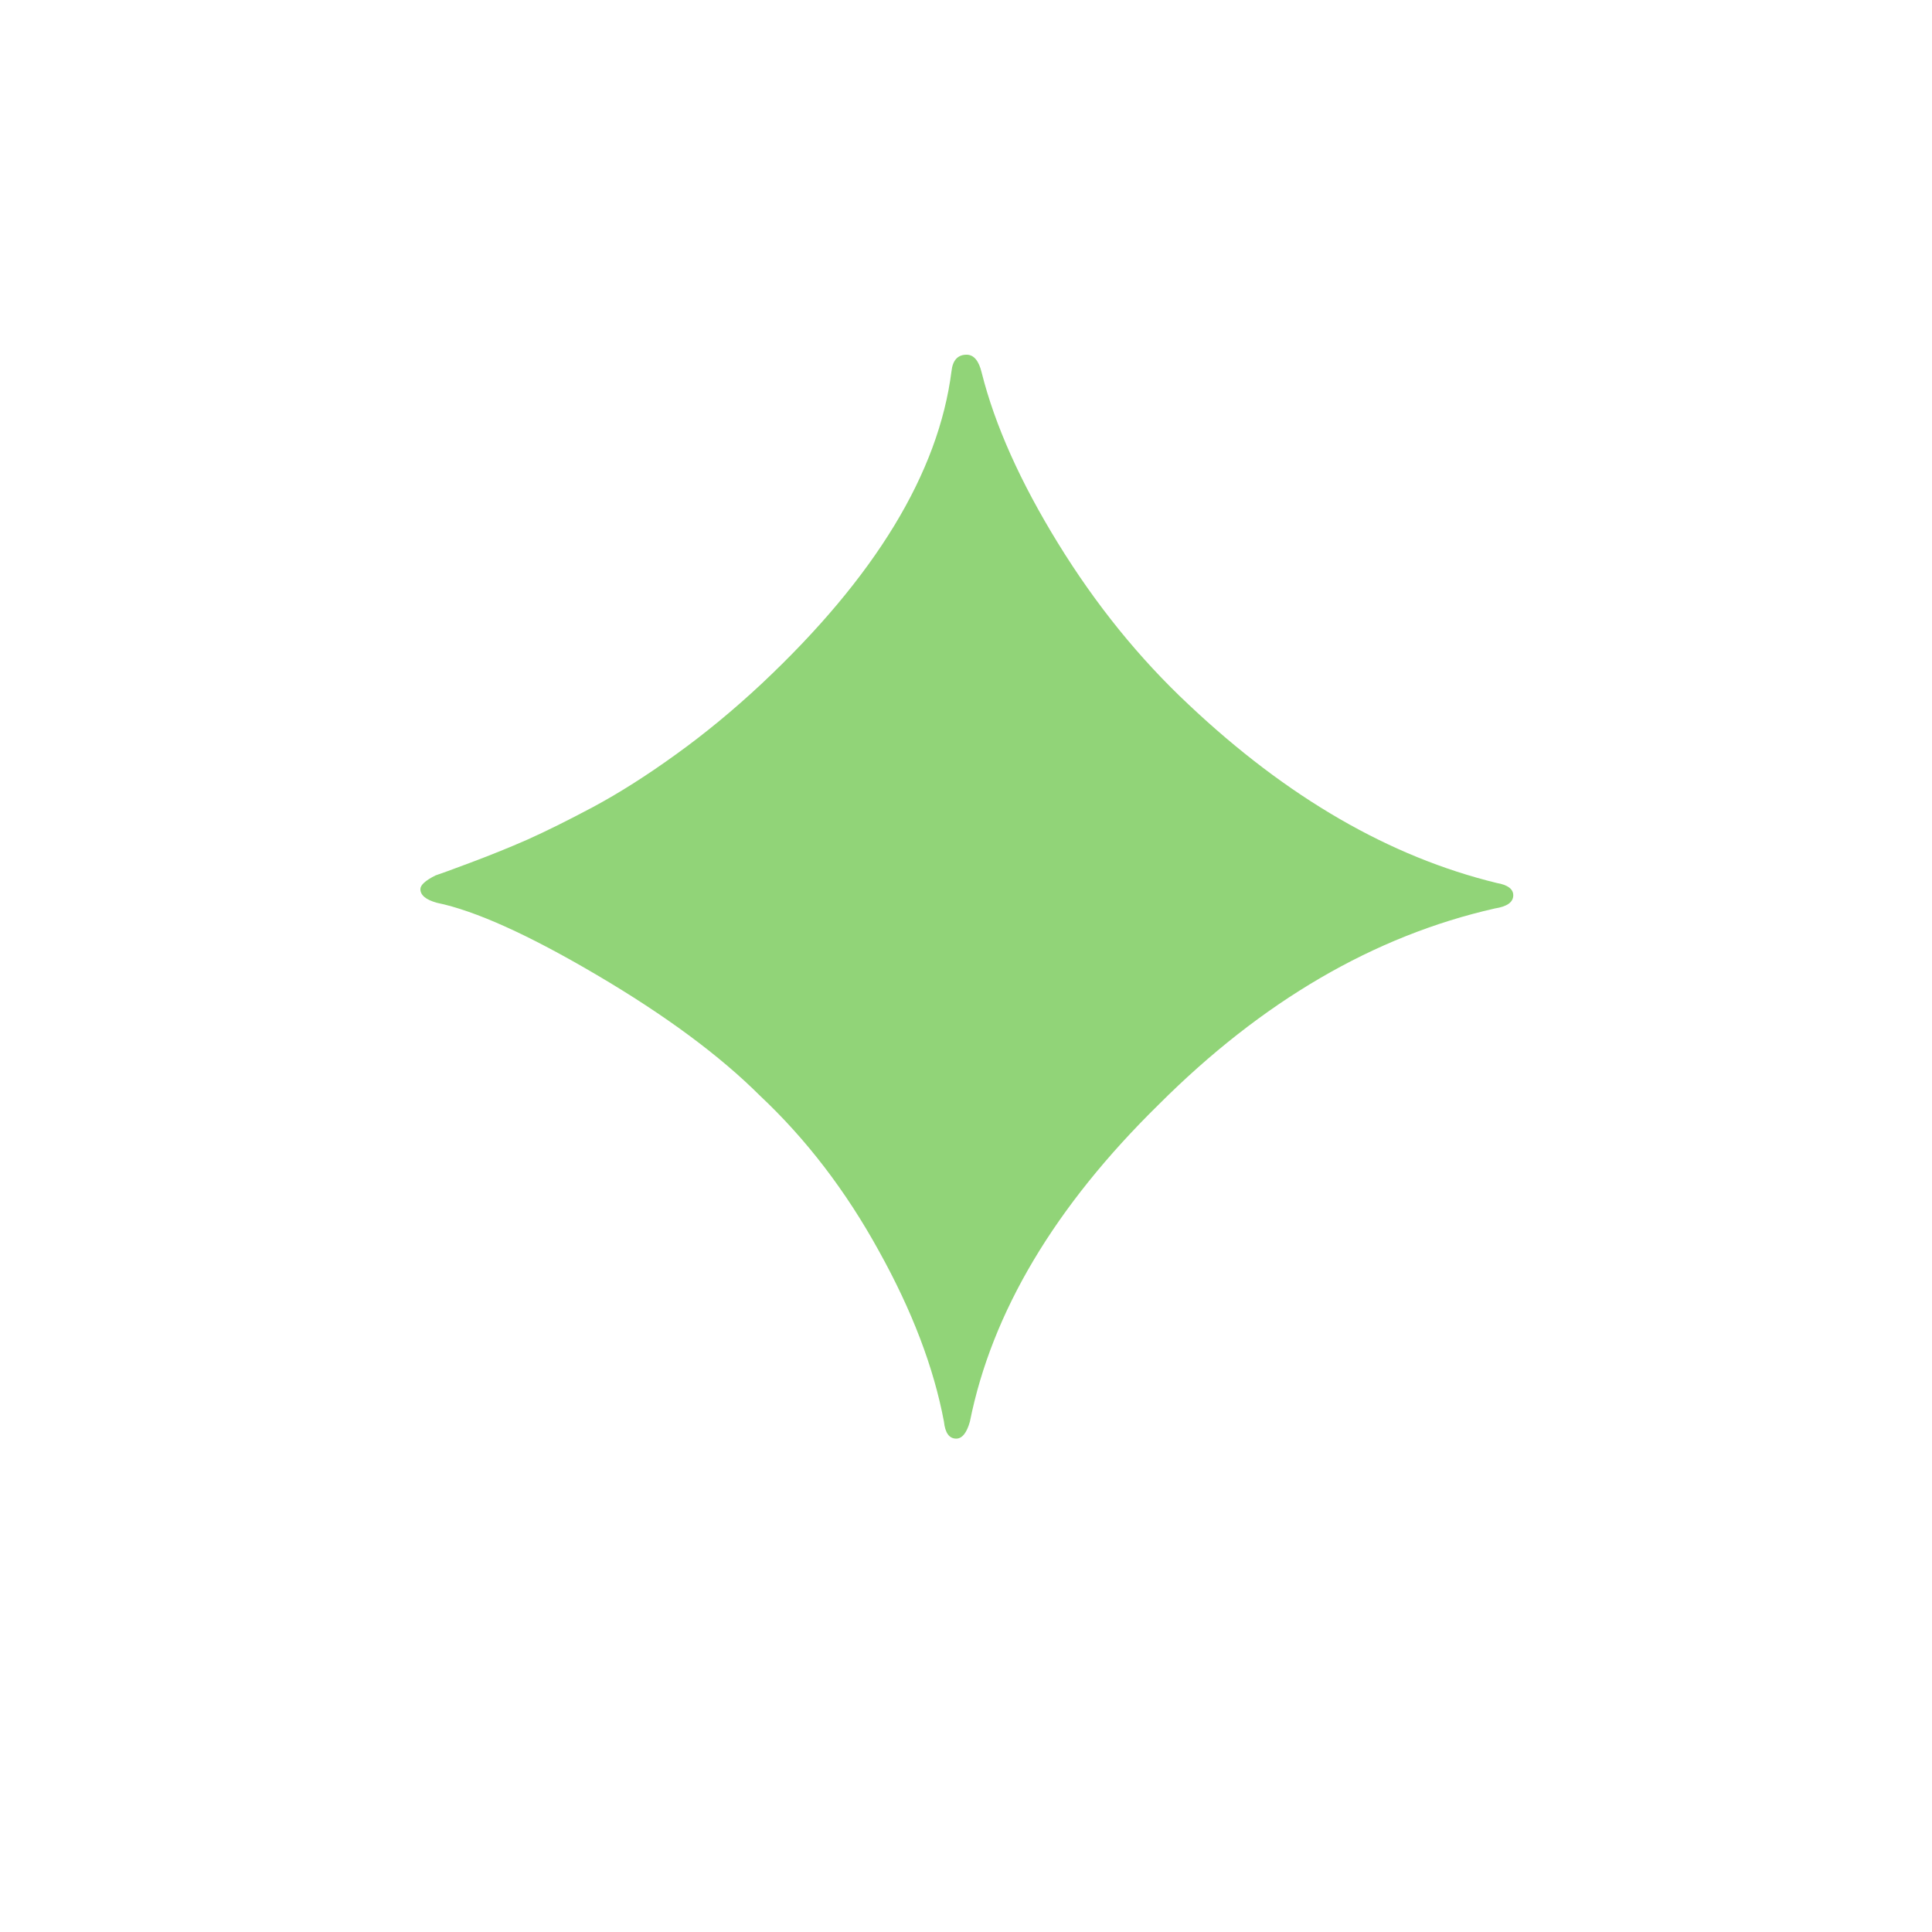
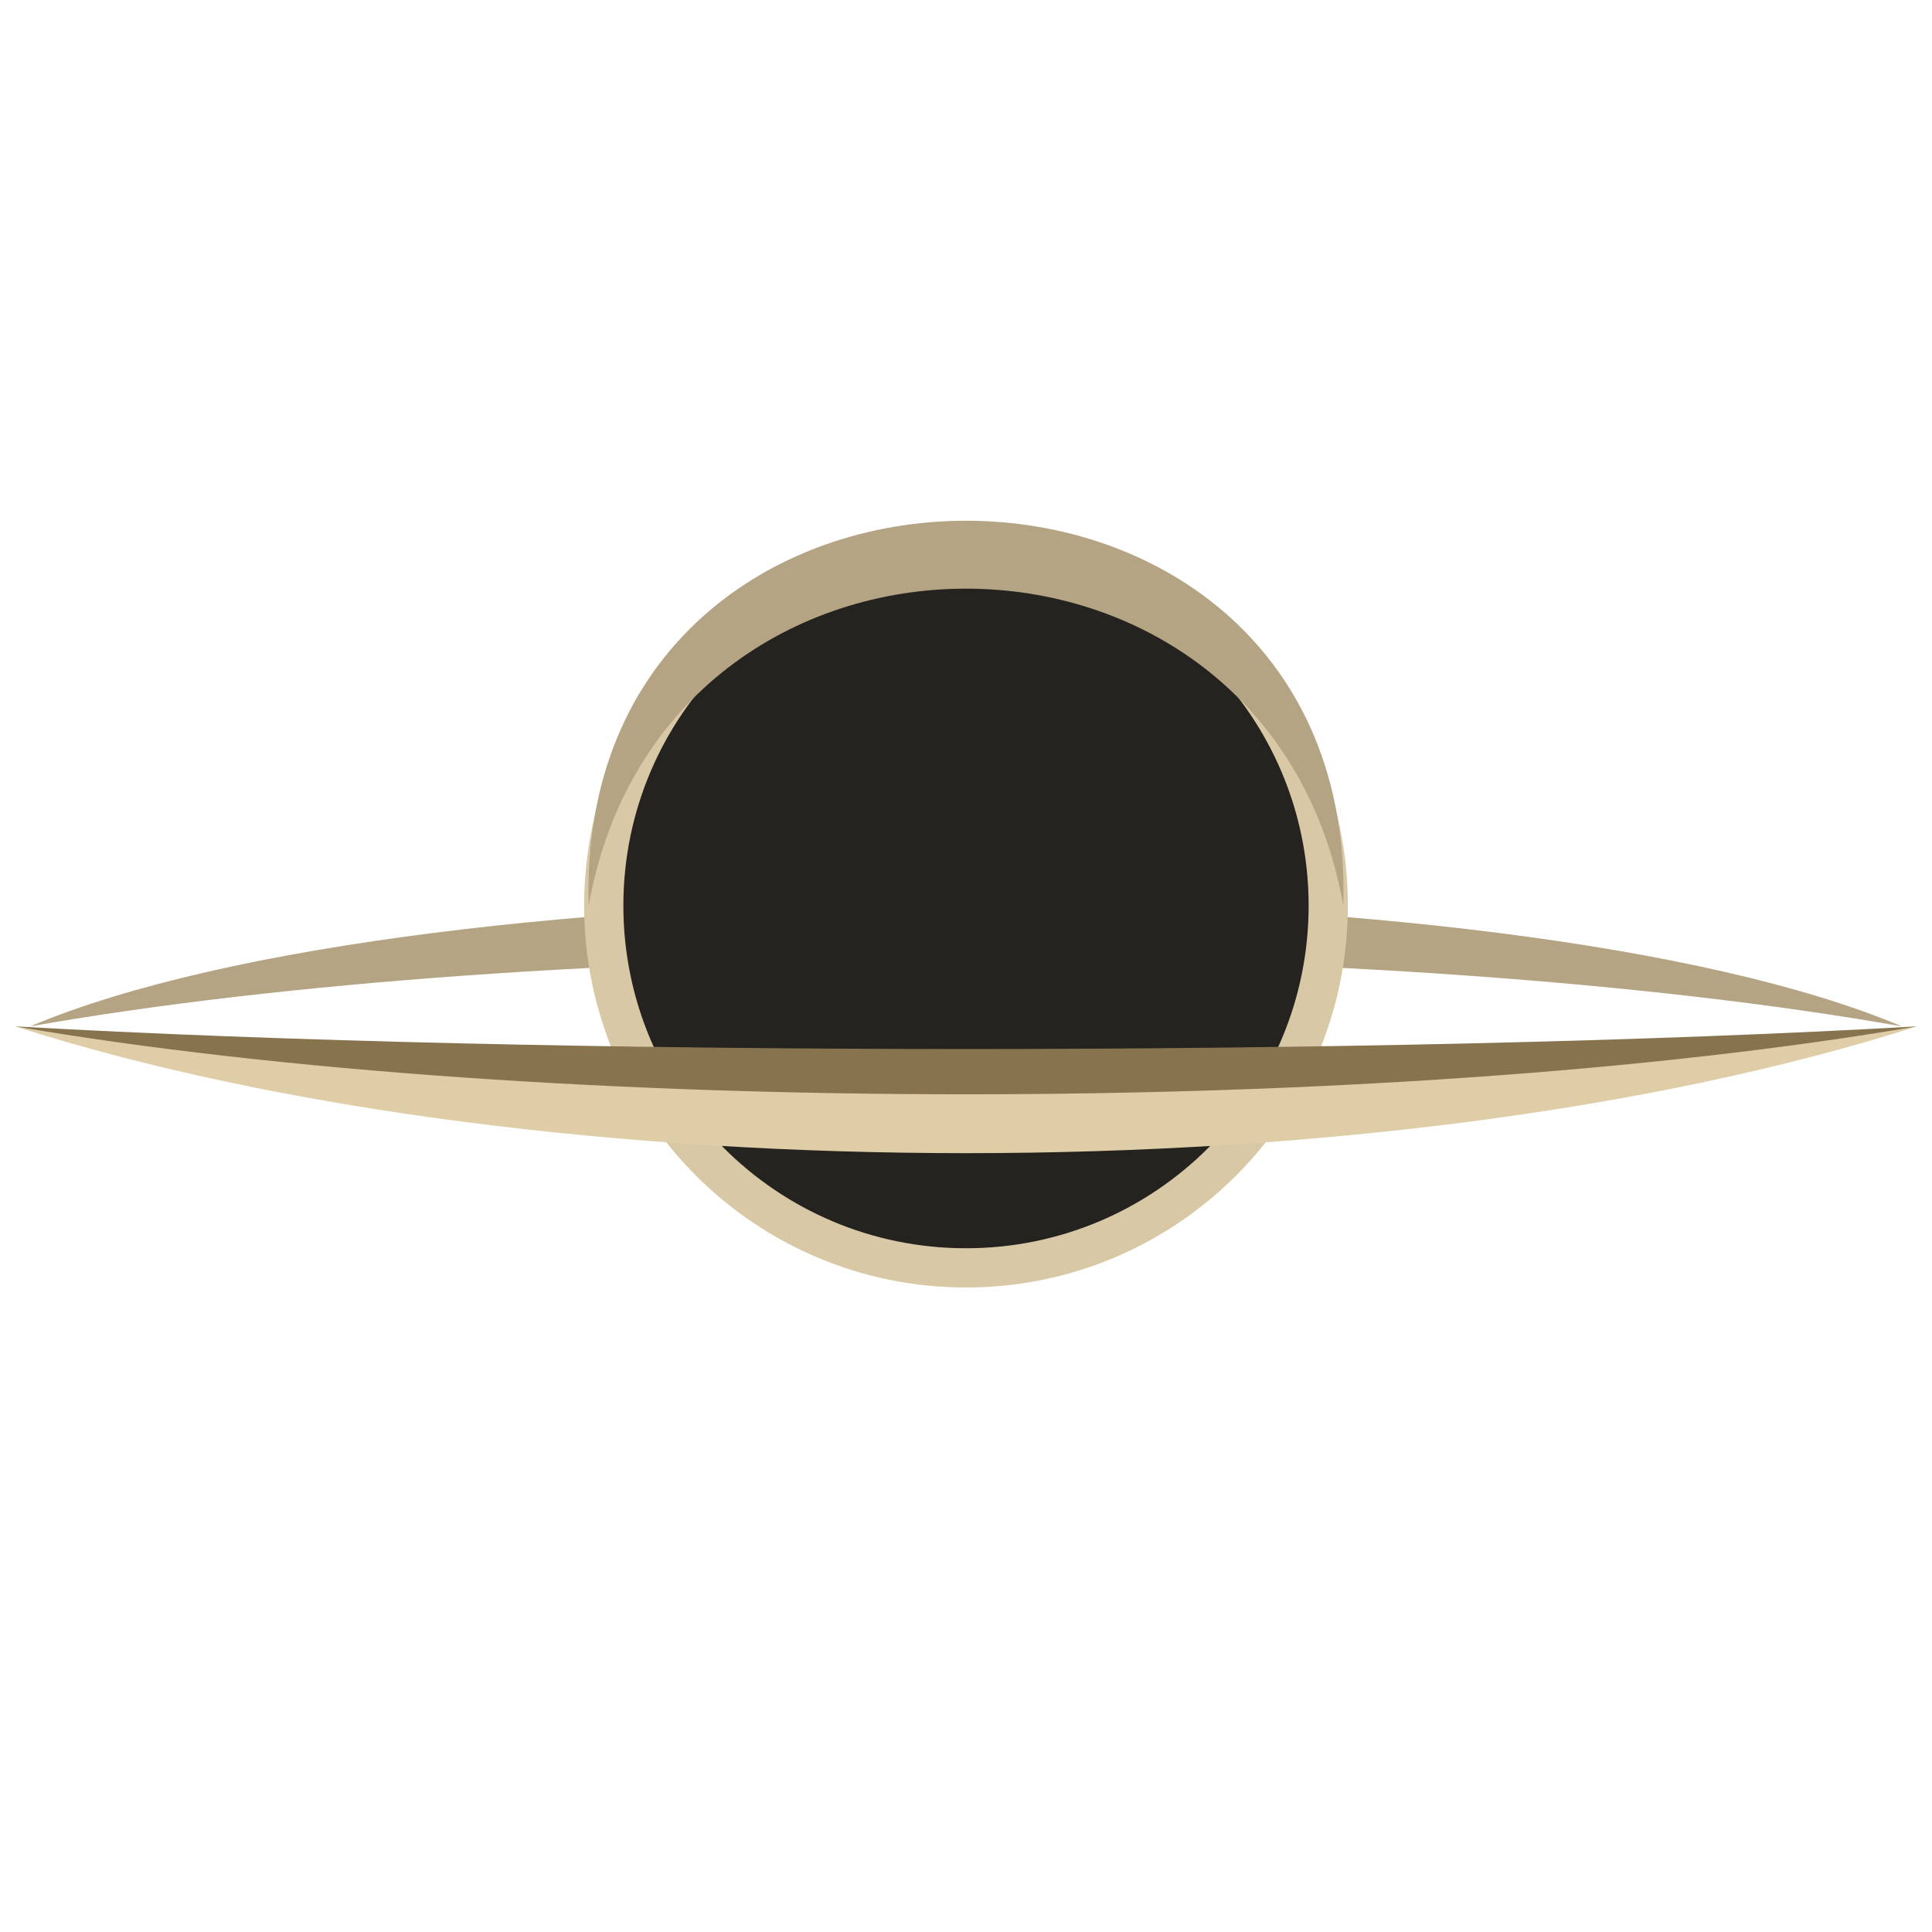
<svg xmlns="http://www.w3.org/2000/svg" viewBox="0 0 64 64">
-   <rect width="64" height="64" fill="none" />
-   <text x="50%" y="50%" text-anchor="middle" dominant-baseline="central" font-size="50" fill="#91d478">✦</text>
+   <path d="M1 34C14 28.5 50 28.5 63 34C46 31 18 31 1 34Z" fill="#b5a484" />
+   <circle cx="32" cy="30" r="12" fill="#25231f" stroke="#d9c8a5" stroke-width="1.3" />
+   <path d="M19.5 30C19 13 45 13 44.5 30C42 16 22 16 19.5 30Z" fill="#b5a484" />
+   <path d="M.5 34C17 35.6 47 35.6 63.5 34C46 39.6 18 39.6 .5 34Z" fill="#dfcda7" />
+   <path d="M.5 34C18 35 46 35 63.5 34C46 37 18 37 .5 34Z" fill="#88734f" />
</svg>
